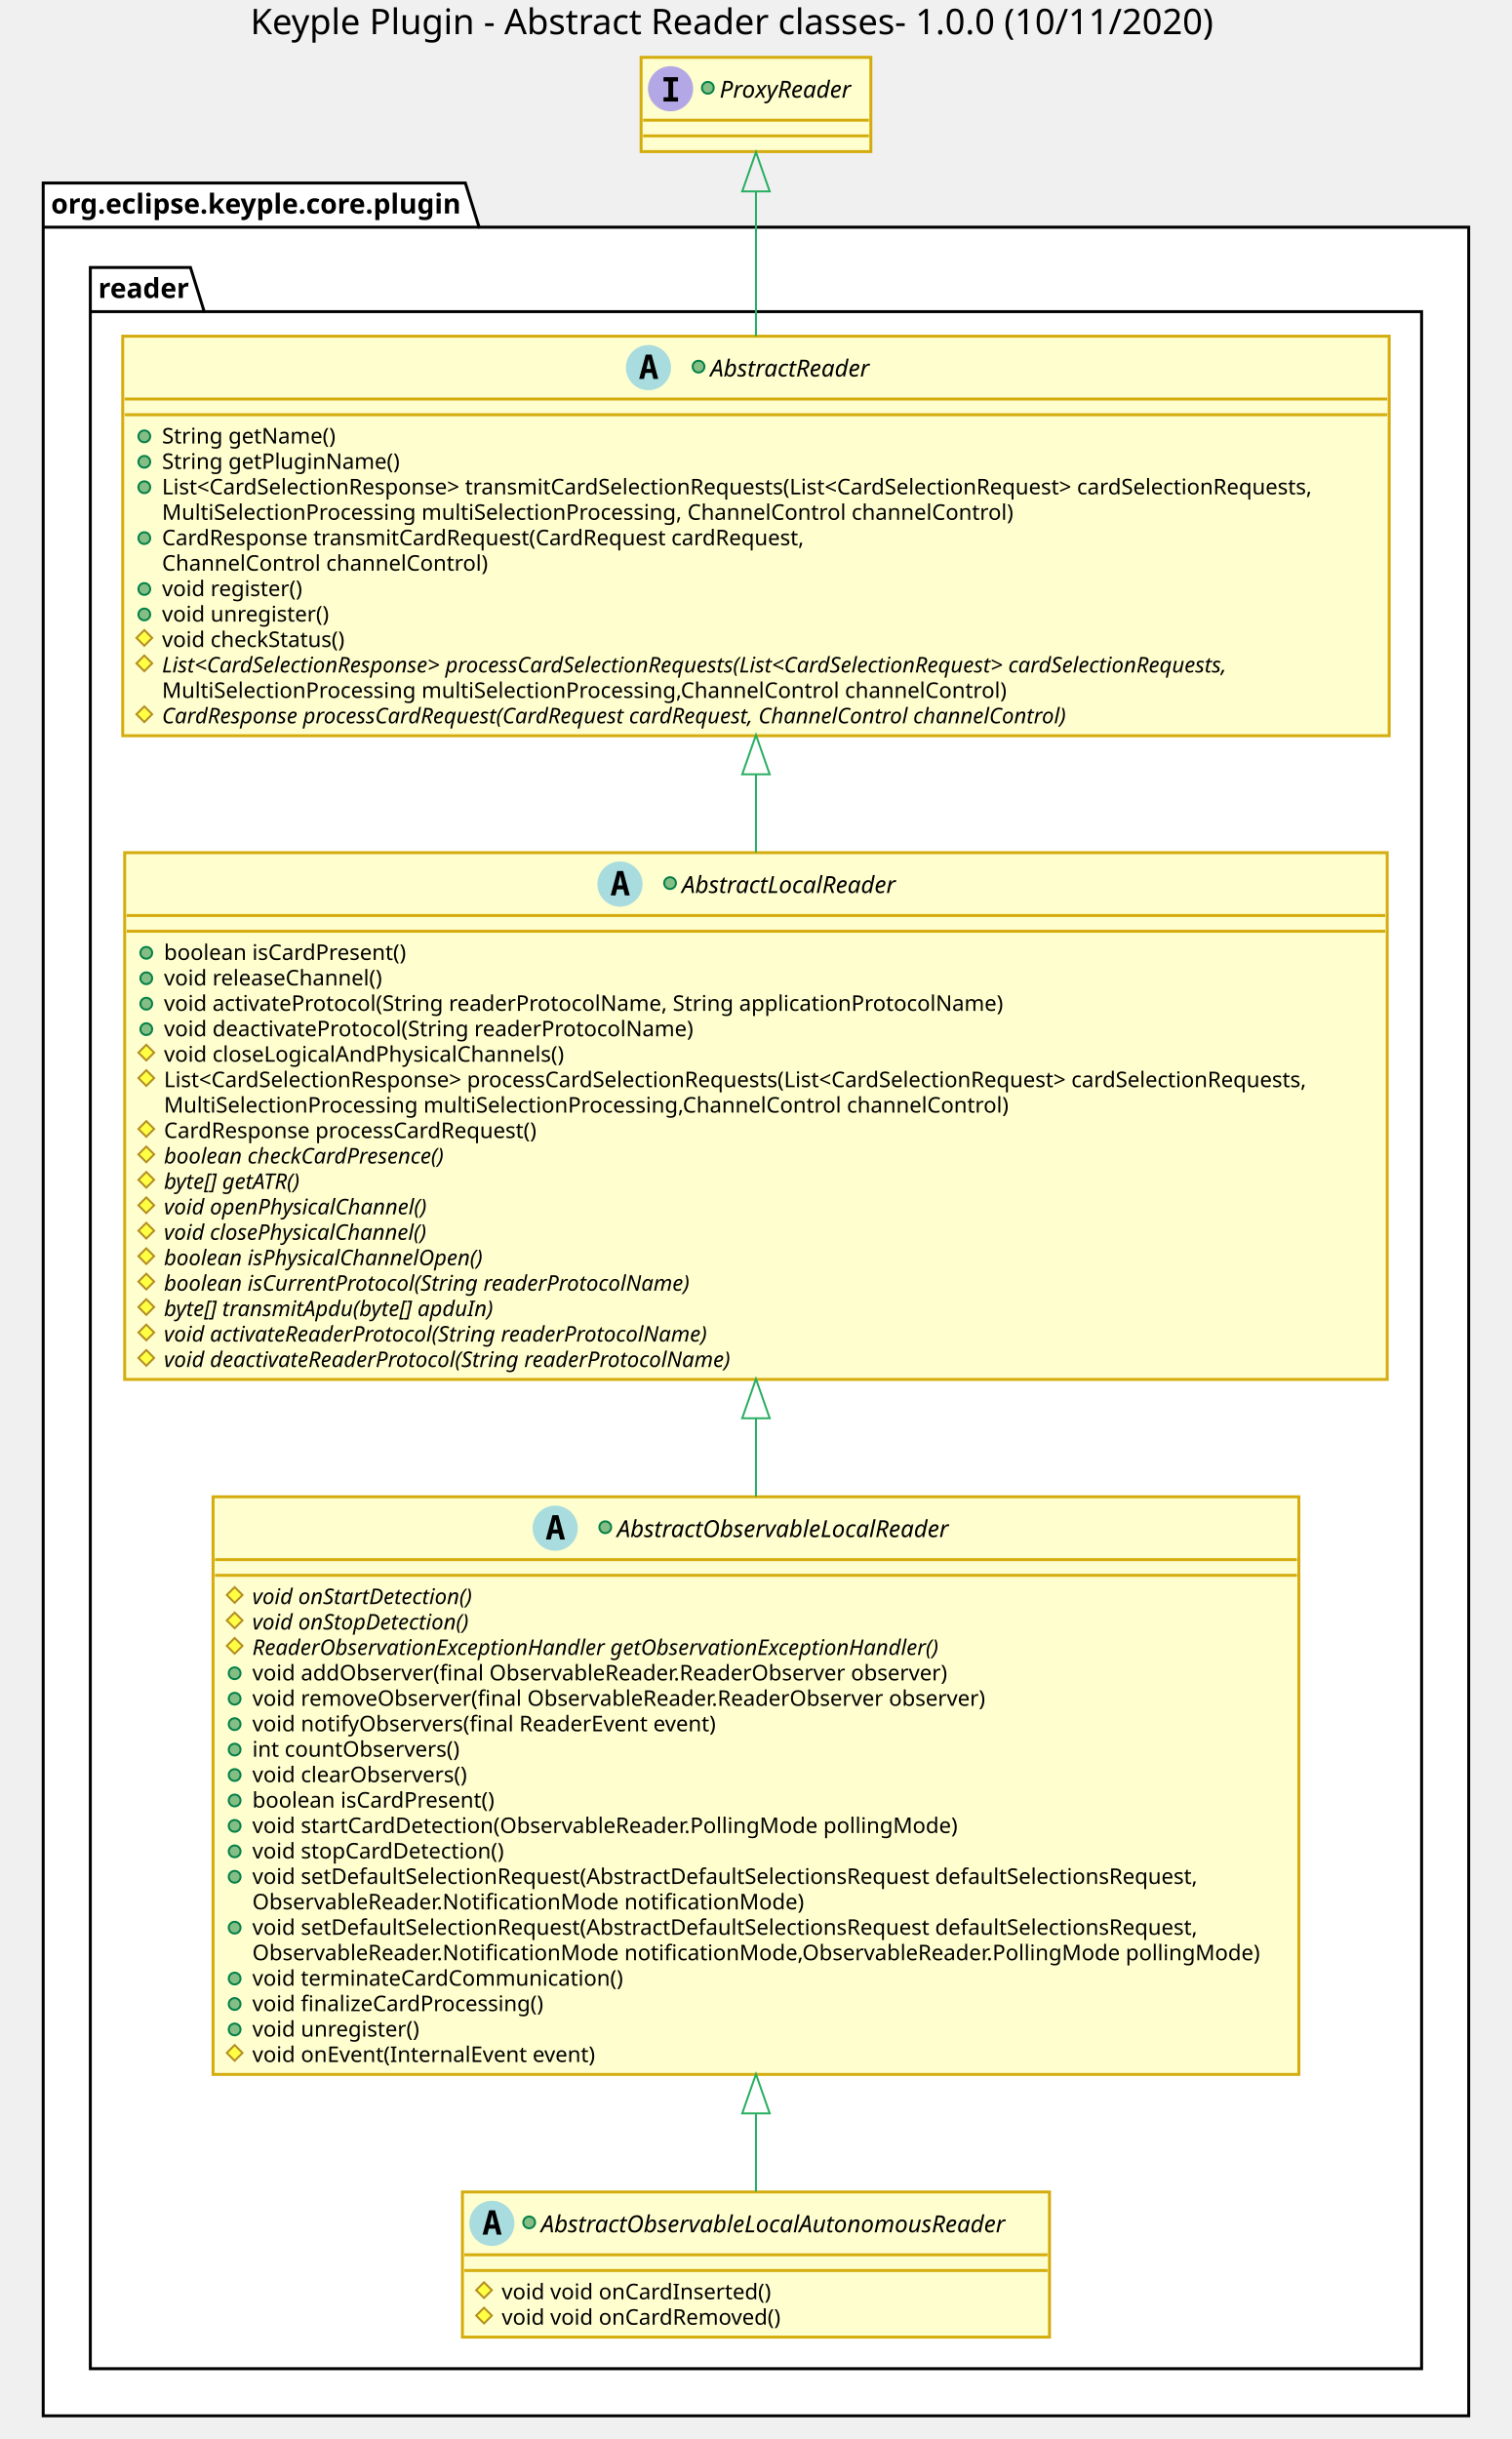
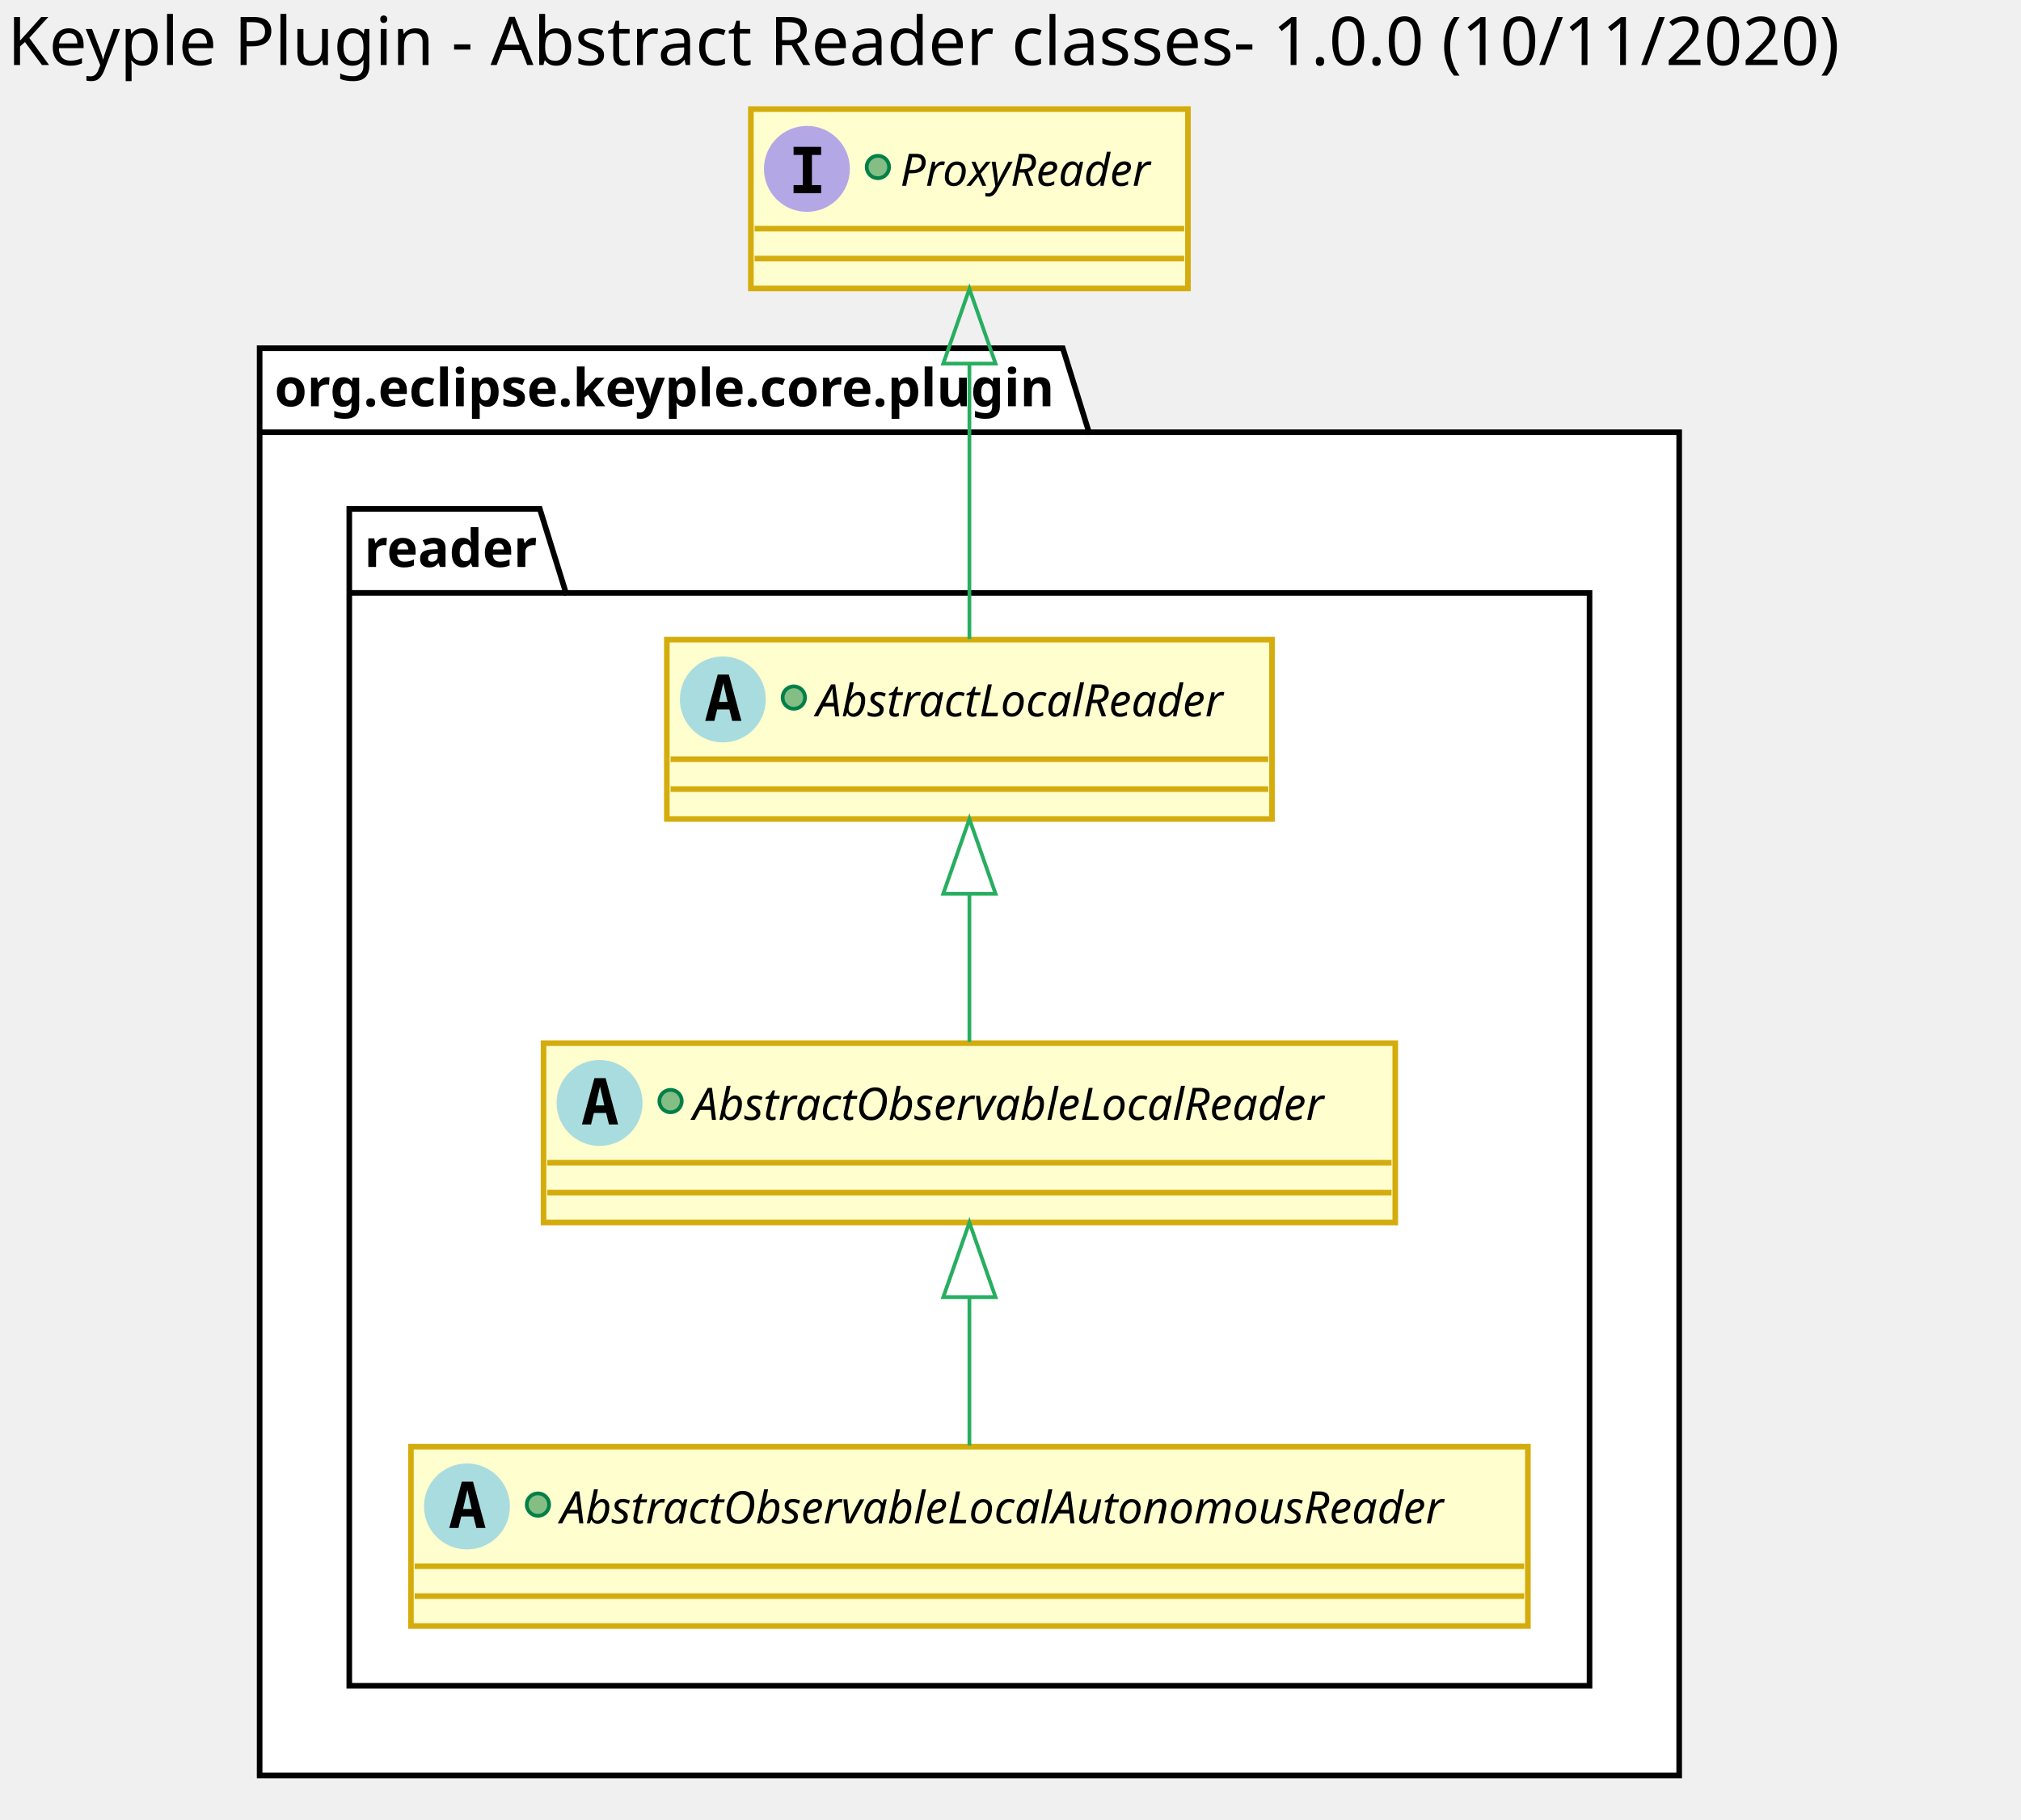
- <svg xmlns="http://www.w3.org/2000/svg" contentScriptType="application/ecmascript" contentStyleType="text/css" height="1242px" preserveAspectRatio="none" style="width:770px;height:1242px;" version="1.1" viewBox="0 0 770 1242" width="770px" zoomAndPan="magnify">
+ <svg xmlns="http://www.w3.org/2000/svg" contentScriptType="application/ecmascript" contentStyleType="text/css" height="487px" preserveAspectRatio="none" style="width:541px;height:487px;" version="1.1" viewBox="0 0 541 487" width="541px" zoomAndPan="magnify">
  <defs />
  <g>
-     <text fill="#000000" font-family="sans-serif" font-size="18" lengthAdjust="spacingAndGlyphs" textLength="527" x="127.5" y="17.402">Keyple Plugin - Abstract Reader classes- 1.0.0 (10/11/2020)</text>
-     <polygon fill="#FFFFFF" points="22,93.199,237,93.199,244,115.688,748,115.688,748,1230.199,22,1230.199,22,93.199" style="stroke: #000000; stroke-width: 1.5;" />
-     <line style="stroke: #000000; stroke-width: 1.5;" x1="22" x2="244" y1="115.688" y2="115.688" />
-     <text fill="#000000" font-family="sans-serif" font-size="14" font-weight="bold" lengthAdjust="spacingAndGlyphs" textLength="209" x="26" y="108.734">org.eclipse.keyple.core.plugin</text>
-     <polygon fill="#FFFFFF" points="46,136.199,97,136.199,104,158.688,724,158.688,724,1206.199,46,1206.199,46,136.199" style="stroke: #000000; stroke-width: 1.5;" />
-     <line style="stroke: #000000; stroke-width: 1.5;" x1="46" x2="104" y1="158.688" y2="158.688" />
-     <text fill="#000000" font-family="sans-serif" font-size="14" font-weight="bold" lengthAdjust="spacingAndGlyphs" textLength="45" x="50" y="151.734">reader</text>
-     <rect fill="#FEFECE" height="203.461" id="AbstractReader" style="stroke: #D4AC0D; stroke-width: 1.5;" width="645" x="62.5" y="171.199" />
-     <ellipse cx="330.25" cy="187.199" fill="#A9DCDF" rx="11" ry="11" style="stroke: #A9DCDF; stroke-width: 1.0;" />
-     <path d="M330.363,182.797 L329.209,187.869 L331.525,187.869 Z M328.869,180.556 L331.866,180.556 L335.211,192.949 L332.762,192.949 L331.998,189.886 L328.72,189.886 L327.973,192.949 L325.524,192.949 Z " />
-     <ellipse cx="355.75" cy="186.699" fill="#84BE84" rx="3" ry="3" style="stroke: #038048; stroke-width: 1.0;" />
-     <text fill="#000000" font-family="sans-serif" font-size="12" font-style="italic" lengthAdjust="spacingAndGlyphs" textLength="90" x="361.75" y="191.734">AbstractReader</text>
-     <line style="stroke: #D4AC0D; stroke-width: 1.5;" x1="63.5" x2="706.5" y1="203.199" y2="203.199" />
-     <line style="stroke: #D4AC0D; stroke-width: 1.5;" x1="63.5" x2="706.5" y1="211.199" y2="211.199" />
-     <ellipse cx="73.5" cy="222.199" fill="#84BE84" rx="3" ry="3" style="stroke: #038048; stroke-width: 1.0;" />
-     <text fill="#000000" font-family="sans-serif" font-size="11" lengthAdjust="spacingAndGlyphs" textLength="90" x="82.5" y="225.834">String getName()</text>
-     <ellipse cx="73.5" cy="235.154" fill="#84BE84" rx="3" ry="3" style="stroke: #038048; stroke-width: 1.0;" />
-     <text fill="#000000" font-family="sans-serif" font-size="11" lengthAdjust="spacingAndGlyphs" textLength="123" x="82.5" y="238.789">String getPluginName()</text>
-     <ellipse cx="73.5" cy="248.109" fill="#84BE84" rx="3" ry="3" style="stroke: #038048; stroke-width: 1.0;" />
-     <text fill="#000000" font-family="sans-serif" font-size="11" lengthAdjust="spacingAndGlyphs" textLength="619" x="82.5" y="251.744">List&lt;CardSelectionResponse&gt; transmitCardSelectionRequests(List&lt;CardSelectionRequest&gt; cardSelectionRequests,</text>
-     <text fill="#000000" font-family="sans-serif" font-size="11" lengthAdjust="spacingAndGlyphs" textLength="451" x="82.5" y="264.699">MultiSelectionProcessing multiSelectionProcessing, ChannelControl channelControl)</text>
-     <ellipse cx="73.5" cy="274.019" fill="#84BE84" rx="3" ry="3" style="stroke: #038048; stroke-width: 1.0;" />
-     <text fill="#000000" font-family="sans-serif" font-size="11" lengthAdjust="spacingAndGlyphs" textLength="341" x="82.5" y="277.654">CardResponse transmitCardRequest(CardRequest cardRequest,</text>
-     <text fill="#000000" font-family="sans-serif" font-size="11" lengthAdjust="spacingAndGlyphs" textLength="175" x="82.5" y="290.609">ChannelControl channelControl)</text>
-     <ellipse cx="73.5" cy="299.93" fill="#84BE84" rx="3" ry="3" style="stroke: #038048; stroke-width: 1.0;" />
-     <text fill="#000000" font-family="sans-serif" font-size="11" lengthAdjust="spacingAndGlyphs" textLength="76" x="82.5" y="303.565">void register()</text>
-     <ellipse cx="73.5" cy="312.885" fill="#84BE84" rx="3" ry="3" style="stroke: #038048; stroke-width: 1.0;" />
-     <text fill="#000000" font-family="sans-serif" font-size="11" lengthAdjust="spacingAndGlyphs" textLength="90" x="82.5" y="316.519">void unregister()</text>
-     <polygon fill="#FFFF44" points="73.5,320.84,77.5,324.84,73.5,328.84,69.5,324.84" style="stroke: #B38D22; stroke-width: 1.0;" />
-     <text fill="#000000" font-family="sans-serif" font-size="11" lengthAdjust="spacingAndGlyphs" textLength="98" x="82.5" y="329.475">void checkStatus()</text>
-     <polygon fill="#FFFF44" points="73.5,333.795,77.5,337.795,73.5,341.795,69.5,337.795" style="stroke: #B38D22; stroke-width: 1.0;" />
-     <text fill="#000000" font-family="sans-serif" font-size="11" font-style="italic" lengthAdjust="spacingAndGlyphs" textLength="617" x="82.5" y="342.43">List&lt;CardSelectionResponse&gt; processCardSelectionRequests(List&lt;CardSelectionRequest&gt; cardSelectionRequests,</text>
-     <text fill="#000000" font-family="sans-serif" font-size="11" lengthAdjust="spacingAndGlyphs" textLength="448" x="82.5" y="355.385">MultiSelectionProcessing multiSelectionProcessing,ChannelControl channelControl)</text>
-     <polygon fill="#FFFF44" points="73.5,359.705,77.5,363.705,73.5,367.705,69.5,363.705" style="stroke: #B38D22; stroke-width: 1.0;" />
-     <text fill="#000000" font-family="sans-serif" font-size="11" font-style="italic" lengthAdjust="spacingAndGlyphs" textLength="517" x="82.5" y="368.34">CardResponse processCardRequest(CardRequest cardRequest, ChannelControl channelControl)</text>
-     <rect fill="#FEFECE" height="268.236" id="AbstractLocalReader" style="stroke: #D4AC0D; stroke-width: 1.5;" width="643" x="63.5" y="434.199" />
-     <ellipse cx="315.75" cy="450.199" fill="#A9DCDF" rx="11" ry="11" style="stroke: #A9DCDF; stroke-width: 1.0;" />
-     <path d="M315.863,445.797 L314.709,450.869 L317.025,450.869 Z M314.369,443.556 L317.366,443.556 L320.711,455.949 L318.262,455.949 L317.498,452.886 L314.22,452.886 L313.473,455.949 L311.024,455.949 Z " />
-     <ellipse cx="341.25" cy="449.699" fill="#84BE84" rx="3" ry="3" style="stroke: #038048; stroke-width: 1.0;" />
-     <text fill="#000000" font-family="sans-serif" font-size="12" font-style="italic" lengthAdjust="spacingAndGlyphs" textLength="119" x="347.25" y="454.734">AbstractLocalReader</text>
-     <line style="stroke: #D4AC0D; stroke-width: 1.5;" x1="64.5" x2="705.5" y1="466.199" y2="466.199" />
-     <line style="stroke: #D4AC0D; stroke-width: 1.5;" x1="64.5" x2="705.5" y1="474.199" y2="474.199" />
-     <ellipse cx="74.5" cy="485.199" fill="#84BE84" rx="3" ry="3" style="stroke: #038048; stroke-width: 1.0;" />
-     <text fill="#000000" font-family="sans-serif" font-size="11" lengthAdjust="spacingAndGlyphs" textLength="129" x="83.5" y="488.834">boolean isCardPresent()</text>
-     <ellipse cx="74.5" cy="498.154" fill="#84BE84" rx="3" ry="3" style="stroke: #038048; stroke-width: 1.0;" />
-     <text fill="#000000" font-family="sans-serif" font-size="11" lengthAdjust="spacingAndGlyphs" textLength="116" x="83.5" y="501.789">void releaseChannel()</text>
-     <ellipse cx="74.5" cy="511.109" fill="#84BE84" rx="3" ry="3" style="stroke: #038048; stroke-width: 1.0;" />
-     <text fill="#000000" font-family="sans-serif" font-size="11" lengthAdjust="spacingAndGlyphs" textLength="440" x="83.5" y="514.744">void activateProtocol(String readerProtocolName, String applicationProtocolName)</text>
-     <ellipse cx="74.5" cy="524.064" fill="#84BE84" rx="3" ry="3" style="stroke: #038048; stroke-width: 1.0;" />
-     <text fill="#000000" font-family="sans-serif" font-size="11" lengthAdjust="spacingAndGlyphs" textLength="278" x="83.5" y="527.699">void deactivateProtocol(String readerProtocolName)</text>
-     <polygon fill="#FFFF44" points="74.5,532.019,78.5,536.019,74.5,540.019,70.5,536.019" style="stroke: #B38D22; stroke-width: 1.0;" />
-     <text fill="#000000" font-family="sans-serif" font-size="11" lengthAdjust="spacingAndGlyphs" textLength="215" x="83.5" y="540.654">void closeLogicalAndPhysicalChannels()</text>
-     <polygon fill="#FFFF44" points="74.5,544.975,78.5,548.975,74.5,552.975,70.5,548.975" style="stroke: #B38D22; stroke-width: 1.0;" />
-     <text fill="#000000" font-family="sans-serif" font-size="11" lengthAdjust="spacingAndGlyphs" textLength="617" x="83.5" y="553.609">List&lt;CardSelectionResponse&gt; processCardSelectionRequests(List&lt;CardSelectionRequest&gt; cardSelectionRequests,</text>
-     <text fill="#000000" font-family="sans-serif" font-size="11" lengthAdjust="spacingAndGlyphs" textLength="448" x="83.5" y="566.564">MultiSelectionProcessing multiSelectionProcessing,ChannelControl channelControl)</text>
-     <polygon fill="#FFFF44" points="74.5,570.885,78.5,574.885,74.5,578.885,70.5,574.885" style="stroke: #B38D22; stroke-width: 1.0;" />
-     <text fill="#000000" font-family="sans-serif" font-size="11" lengthAdjust="spacingAndGlyphs" textLength="201" x="83.5" y="579.519">CardResponse processCardRequest()</text>
-     <polygon fill="#FFFF44" points="74.5,583.84,78.5,587.84,74.5,591.84,70.5,587.84" style="stroke: #B38D22; stroke-width: 1.0;" />
-     <text fill="#000000" font-family="sans-serif" font-size="11" font-style="italic" lengthAdjust="spacingAndGlyphs" textLength="159" x="83.5" y="592.475">boolean checkCardPresence()</text>
-     <polygon fill="#FFFF44" points="74.5,596.795,78.5,600.795,74.5,604.795,70.5,600.795" style="stroke: #B38D22; stroke-width: 1.0;" />
-     <text fill="#000000" font-family="sans-serif" font-size="11" font-style="italic" lengthAdjust="spacingAndGlyphs" textLength="81" x="83.5" y="605.43">byte[] getATR()</text>
-     <polygon fill="#FFFF44" points="74.5,609.75,78.5,613.75,74.5,617.75,70.5,613.75" style="stroke: #B38D22; stroke-width: 1.0;" />
-     <text fill="#000000" font-family="sans-serif" font-size="11" font-style="italic" lengthAdjust="spacingAndGlyphs" textLength="148" x="83.5" y="618.385">void openPhysicalChannel()</text>
-     <polygon fill="#FFFF44" points="74.5,622.705,78.5,626.705,74.5,630.705,70.5,626.705" style="stroke: #B38D22; stroke-width: 1.0;" />
-     <text fill="#000000" font-family="sans-serif" font-size="11" font-style="italic" lengthAdjust="spacingAndGlyphs" textLength="149" x="83.5" y="631.34">void closePhysicalChannel()</text>
-     <polygon fill="#FFFF44" points="74.5,635.66,78.5,639.66,74.5,643.66,70.5,639.66" style="stroke: #B38D22; stroke-width: 1.0;" />
-     <text fill="#000000" font-family="sans-serif" font-size="11" font-style="italic" lengthAdjust="spacingAndGlyphs" textLength="179" x="83.5" y="644.295">boolean isPhysicalChannelOpen()</text>
-     <polygon fill="#FFFF44" points="74.5,648.615,78.5,652.615,74.5,656.615,70.5,652.615" style="stroke: #B38D22; stroke-width: 1.0;" />
-     <text fill="#000000" font-family="sans-serif" font-size="11" font-style="italic" lengthAdjust="spacingAndGlyphs" textLength="295" x="83.5" y="657.25">boolean isCurrentProtocol(String readerProtocolName)</text>
-     <polygon fill="#FFFF44" points="74.5,661.57,78.5,665.57,74.5,669.57,70.5,665.57" style="stroke: #B38D22; stroke-width: 1.0;" />
-     <text fill="#000000" font-family="sans-serif" font-size="11" font-style="italic" lengthAdjust="spacingAndGlyphs" textLength="187" x="83.5" y="670.205">byte[] transmitApdu(byte[] apduIn)</text>
-     <polygon fill="#FFFF44" points="74.5,674.525,78.5,678.525,74.5,682.525,70.5,678.525" style="stroke: #B38D22; stroke-width: 1.0;" />
-     <text fill="#000000" font-family="sans-serif" font-size="11" font-style="italic" lengthAdjust="spacingAndGlyphs" textLength="302" x="83.5" y="683.16">void activateReaderProtocol(String readerProtocolName)</text>
-     <polygon fill="#FFFF44" points="74.5,687.481,78.5,691.481,74.5,695.481,70.5,691.481" style="stroke: #B38D22; stroke-width: 1.0;" />
-     <text fill="#000000" font-family="sans-serif" font-size="11" font-style="italic" lengthAdjust="spacingAndGlyphs" textLength="315" x="83.5" y="696.115">void deactivateReaderProtocol(String readerProtocolName)</text>
-     <rect fill="#FEFECE" height="294.147" id="AbstractObservableLocalReader" style="stroke: #D4AC0D; stroke-width: 1.5;" width="553" x="108.5" y="762.199" />
-     <ellipse cx="282.75" cy="778.199" fill="#A9DCDF" rx="11" ry="11" style="stroke: #A9DCDF; stroke-width: 1.0;" />
-     <path d="M282.863,773.797 L281.709,778.869 L284.025,778.869 Z M281.369,771.556 L284.366,771.556 L287.711,783.949 L285.262,783.949 L284.498,780.886 L281.22,780.886 L280.473,783.949 L278.024,783.949 Z " />
-     <ellipse cx="308.25" cy="777.699" fill="#84BE84" rx="3" ry="3" style="stroke: #038048; stroke-width: 1.0;" />
-     <text fill="#000000" font-family="sans-serif" font-size="12" font-style="italic" lengthAdjust="spacingAndGlyphs" textLength="185" x="314.25" y="782.734">AbstractObservableLocalReader</text>
-     <line style="stroke: #D4AC0D; stroke-width: 1.5;" x1="109.5" x2="660.5" y1="794.199" y2="794.199" />
-     <line style="stroke: #D4AC0D; stroke-width: 1.5;" x1="109.5" x2="660.5" y1="802.199" y2="802.199" />
-     <polygon fill="#FFFF44" points="119.5,808.199,123.5,812.199,119.5,816.199,115.5,812.199" style="stroke: #B38D22; stroke-width: 1.0;" />
-     <text fill="#000000" font-family="sans-serif" font-size="11" font-style="italic" lengthAdjust="spacingAndGlyphs" textLength="124" x="128.5" y="816.834">void onStartDetection()</text>
-     <polygon fill="#FFFF44" points="119.5,821.154,123.5,825.154,119.5,829.154,115.5,825.154" style="stroke: #B38D22; stroke-width: 1.0;" />
-     <text fill="#000000" font-family="sans-serif" font-size="11" font-style="italic" lengthAdjust="spacingAndGlyphs" textLength="123" x="128.5" y="829.789">void onStopDetection()</text>
-     <polygon fill="#FFFF44" points="119.5,834.109,123.5,838.109,119.5,842.109,115.5,838.109" style="stroke: #B38D22; stroke-width: 1.0;" />
-     <text fill="#000000" font-family="sans-serif" font-size="11" font-style="italic" lengthAdjust="spacingAndGlyphs" textLength="387" x="128.5" y="842.744">ReaderObservationExceptionHandler getObservationExceptionHandler()</text>
-     <ellipse cx="119.5" cy="852.064" fill="#84BE84" rx="3" ry="3" style="stroke: #038048; stroke-width: 1.0;" />
-     <text fill="#000000" font-family="sans-serif" font-size="11" lengthAdjust="spacingAndGlyphs" textLength="369" x="128.5" y="855.699">void addObserver(final ObservableReader.ReaderObserver observer)</text>
-     <ellipse cx="119.5" cy="865.019" fill="#84BE84" rx="3" ry="3" style="stroke: #038048; stroke-width: 1.0;" />
-     <text fill="#000000" font-family="sans-serif" font-size="11" lengthAdjust="spacingAndGlyphs" textLength="389" x="128.5" y="868.654">void removeObserver(final ObservableReader.ReaderObserver observer)</text>
-     <ellipse cx="119.5" cy="877.975" fill="#84BE84" rx="3" ry="3" style="stroke: #038048; stroke-width: 1.0;" />
-     <text fill="#000000" font-family="sans-serif" font-size="11" lengthAdjust="spacingAndGlyphs" textLength="245" x="128.5" y="881.609">void notifyObservers(final ReaderEvent event)</text>
-     <ellipse cx="119.5" cy="890.93" fill="#84BE84" rx="3" ry="3" style="stroke: #038048; stroke-width: 1.0;" />
-     <text fill="#000000" font-family="sans-serif" font-size="11" lengthAdjust="spacingAndGlyphs" textLength="112" x="128.5" y="894.564">int countObservers()</text>
-     <ellipse cx="119.5" cy="903.885" fill="#84BE84" rx="3" ry="3" style="stroke: #038048; stroke-width: 1.0;" />
-     <text fill="#000000" font-family="sans-serif" font-size="11" lengthAdjust="spacingAndGlyphs" textLength="116" x="128.5" y="907.519">void clearObservers()</text>
-     <ellipse cx="119.5" cy="916.84" fill="#84BE84" rx="3" ry="3" style="stroke: #038048; stroke-width: 1.0;" />
-     <text fill="#000000" font-family="sans-serif" font-size="11" lengthAdjust="spacingAndGlyphs" textLength="129" x="128.5" y="920.475">boolean isCardPresent()</text>
-     <ellipse cx="119.5" cy="929.795" fill="#84BE84" rx="3" ry="3" style="stroke: #038048; stroke-width: 1.0;" />
-     <text fill="#000000" font-family="sans-serif" font-size="11" lengthAdjust="spacingAndGlyphs" textLength="371" x="128.5" y="933.43">void startCardDetection(ObservableReader.PollingMode pollingMode)</text>
-     <ellipse cx="119.5" cy="942.75" fill="#84BE84" rx="3" ry="3" style="stroke: #038048; stroke-width: 1.0;" />
-     <text fill="#000000" font-family="sans-serif" font-size="11" lengthAdjust="spacingAndGlyphs" textLength="135" x="128.5" y="946.385">void stopCardDetection()</text>
-     <ellipse cx="119.5" cy="955.705" fill="#84BE84" rx="3" ry="3" style="stroke: #038048; stroke-width: 1.0;" />
-     <text fill="#000000" font-family="sans-serif" font-size="11" lengthAdjust="spacingAndGlyphs" textLength="496" x="128.5" y="959.34">void setDefaultSelectionRequest(AbstractDefaultSelectionsRequest defaultSelectionsRequest,</text>
-     <text fill="#000000" font-family="sans-serif" font-size="11" lengthAdjust="spacingAndGlyphs" textLength="289" x="128.5" y="972.295">ObservableReader.NotificationMode notificationMode)</text>
-     <ellipse cx="119.5" cy="981.615" fill="#84BE84" rx="3" ry="3" style="stroke: #038048; stroke-width: 1.0;" />
-     <text fill="#000000" font-family="sans-serif" font-size="11" lengthAdjust="spacingAndGlyphs" textLength="496" x="128.5" y="985.25">void setDefaultSelectionRequest(AbstractDefaultSelectionsRequest defaultSelectionsRequest,</text>
-     <text fill="#000000" font-family="sans-serif" font-size="11" lengthAdjust="spacingAndGlyphs" textLength="527" x="128.5" y="998.205">ObservableReader.NotificationMode notificationMode,ObservableReader.PollingMode pollingMode)</text>
-     <ellipse cx="119.5" cy="1007.525" fill="#84BE84" rx="3" ry="3" style="stroke: #038048; stroke-width: 1.0;" />
-     <text fill="#000000" font-family="sans-serif" font-size="11" lengthAdjust="spacingAndGlyphs" textLength="196" x="128.5" y="1011.16">void terminateCardCommunication()</text>
-     <ellipse cx="119.5" cy="1020.481" fill="#84BE84" rx="3" ry="3" style="stroke: #038048; stroke-width: 1.0;" />
-     <text fill="#000000" font-family="sans-serif" font-size="11" lengthAdjust="spacingAndGlyphs" textLength="157" x="128.5" y="1024.115">void finalizeCardProcessing()</text>
-     <ellipse cx="119.5" cy="1033.436" fill="#84BE84" rx="3" ry="3" style="stroke: #038048; stroke-width: 1.0;" />
-     <text fill="#000000" font-family="sans-serif" font-size="11" lengthAdjust="spacingAndGlyphs" textLength="90" x="128.5" y="1037.07">void unregister()</text>
-     <polygon fill="#FFFF44" points="119.5,1041.391,123.5,1045.391,119.5,1049.391,115.5,1045.391" style="stroke: #B38D22; stroke-width: 1.0;" />
-     <text fill="#000000" font-family="sans-serif" font-size="11" lengthAdjust="spacingAndGlyphs" textLength="179" x="128.5" y="1050.025">void onEvent(InternalEvent event)</text>
-     <rect fill="#FEFECE" height="73.91" id="AbstractObservableLocalAutonomousReader" style="stroke: #D4AC0D; stroke-width: 1.5;" width="299" x="235.5" y="1116.199" />
-     <ellipse cx="250.5" cy="1132.199" fill="#A9DCDF" rx="11" ry="11" style="stroke: #A9DCDF; stroke-width: 1.0;" />
-     <path d="M250.613,1127.797 L249.459,1132.869 L251.775,1132.869 Z M249.119,1125.556 L252.116,1125.556 L255.461,1137.949 L253.012,1137.949 L252.249,1134.886 L248.97,1134.886 L248.223,1137.949 L245.774,1137.949 Z " />
-     <ellipse cx="269.5" cy="1131.699" fill="#84BE84" rx="3" ry="3" style="stroke: #038048; stroke-width: 1.0;" />
-     <text fill="#000000" font-family="sans-serif" font-size="12" font-style="italic" lengthAdjust="spacingAndGlyphs" textLength="256" x="275.5" y="1136.734">AbstractObservableLocalAutonomousReader</text>
-     <line style="stroke: #D4AC0D; stroke-width: 1.5;" x1="236.5" x2="533.5" y1="1148.199" y2="1148.199" />
-     <line style="stroke: #D4AC0D; stroke-width: 1.5;" x1="236.5" x2="533.5" y1="1156.199" y2="1156.199" />
-     <polygon fill="#FFFF44" points="246.5,1162.199,250.5,1166.199,246.5,1170.199,242.5,1166.199" style="stroke: #B38D22; stroke-width: 1.0;" />
-     <text fill="#000000" font-family="sans-serif" font-size="11" lengthAdjust="spacingAndGlyphs" textLength="144" x="255.5" y="1170.834">void void onCardInserted()</text>
-     <polygon fill="#FFFF44" points="246.5,1175.154,250.5,1179.154,246.5,1183.154,242.5,1179.154" style="stroke: #B38D22; stroke-width: 1.0;" />
-     <text fill="#000000" font-family="sans-serif" font-size="11" lengthAdjust="spacingAndGlyphs" textLength="149" x="255.5" y="1183.789">void void onCardRemoved()</text>
-     <rect fill="#FEFECE" height="48" id="ProxyReader" style="stroke: #D4AC0D; stroke-width: 1.5;" width="117" x="326.5" y="29.199" />
-     <ellipse cx="341.5" cy="45.199" fill="#B4A7E5" rx="11" ry="11" style="stroke: #B4A7E5; stroke-width: 1.0;" />
-     <path d="M337.928,41.464 L337.928,39.306 L345.307,39.306 L345.307,41.464 L342.842,41.464 L342.842,49.541 L345.307,49.541 L345.307,51.699 L337.928,51.699 L337.928,49.541 L340.393,49.541 L340.393,41.464 Z " />
-     <ellipse cx="360.5" cy="44.699" fill="#84BE84" rx="3" ry="3" style="stroke: #038048; stroke-width: 1.0;" />
-     <text fill="#000000" font-family="sans-serif" font-size="12" font-style="italic" lengthAdjust="spacingAndGlyphs" textLength="74" x="366.5" y="49.734">ProxyReader</text>
-     <line style="stroke: #D4AC0D; stroke-width: 1.5;" x1="327.5" x2="442.5" y1="61.199" y2="61.199" />
-     <line style="stroke: #D4AC0D; stroke-width: 1.5;" x1="327.5" x2="442.5" y1="69.199" y2="69.199" />
-     <path d="M385,97.779 C385,118.969 385,145.399 385,171.199 " fill="none" id="ProxyReader&lt;-AbstractReader" style="stroke: #27AE60; stroke-width: 1.0;" />
-     <polygon fill="none" points="378,97.479,385,77.479,392,97.479,378,97.479" style="stroke: #27AE60; stroke-width: 1.0;" />
-     <path d="M385,394.499 C385,407.549 385,420.879 385,434.059 " fill="none" id="AbstractReader&lt;-AbstractLocalReader" style="stroke: #27AE60; stroke-width: 1.0;" />
-     <polygon fill="none" points="378,394.299,385,374.299,392,394.299,378,394.299" style="stroke: #27AE60; stroke-width: 1.0;" />
-     <path d="M385,722.209 C385,735.489 385,748.909 385,762.129 " fill="none" id="AbstractLocalReader&lt;-AbstractObservableLocalReader" style="stroke: #27AE60; stroke-width: 1.0;" />
-     <polygon fill="none" points="378,722.209,385,702.209,392,722.209,378,722.209" style="stroke: #27AE60; stroke-width: 1.0;" />
-     <path d="M385,1076.539 C385,1091.059 385,1104.569 385,1116.029 " fill="none" id="AbstractObservableLocalReader&lt;-AbstractObservableLocalAutonomousReader" style="stroke: #27AE60; stroke-width: 1.0;" />
-     <polygon fill="none" points="378,1076.209,385,1056.209,392,1076.209,378,1076.209" style="stroke: #27AE60; stroke-width: 1.0;" />
+     <text fill="#000000" font-family="sans-serif" font-size="18" lengthAdjust="spacingAndGlyphs" textLength="527" x="2" y="17.402">Keyple Plugin - Abstract Reader classes- 1.0.0 (10/11/2020)</text>
+     <polygon fill="#FFFFFF" points="69.5,93.199,284.5,93.199,291.5,115.688,449.5,115.688,449.5,475.199,69.5,475.199,69.5,93.199" style="stroke: #000000; stroke-width: 1.5;" />
+     <line style="stroke: #000000; stroke-width: 1.5;" x1="69.5" x2="291.5" y1="115.688" y2="115.688" />
+     <text fill="#000000" font-family="sans-serif" font-size="14" font-weight="bold" lengthAdjust="spacingAndGlyphs" textLength="209" x="73.5" y="108.734">org.eclipse.keyple.core.plugin</text>
+     <polygon fill="#FFFFFF" points="93.5,136.199,144.5,136.199,151.5,158.688,425.5,158.688,425.5,451.199,93.5,451.199,93.5,136.199" style="stroke: #000000; stroke-width: 1.5;" />
+     <line style="stroke: #000000; stroke-width: 1.5;" x1="93.5" x2="151.5" y1="158.688" y2="158.688" />
+     <text fill="#000000" font-family="sans-serif" font-size="14" font-weight="bold" lengthAdjust="spacingAndGlyphs" textLength="45" x="97.5" y="151.734">reader</text>
+     <rect fill="#FEFECE" height="48" id="AbstractLocalReader" style="stroke: #D4AC0D; stroke-width: 1.5;" width="162" x="178.5" y="171.199" />
+     <ellipse cx="193.5" cy="187.199" fill="#A9DCDF" rx="11" ry="11" style="stroke: #A9DCDF; stroke-width: 1.0;" />
+     <path d="M193.613,182.797 L192.459,187.869 L194.775,187.869 Z M192.119,180.556 L195.116,180.556 L198.461,192.949 L196.012,192.949 L195.249,189.886 L191.97,189.886 L191.223,192.949 L188.774,192.949 Z " />
+     <ellipse cx="212.5" cy="186.699" fill="#84BE84" rx="3" ry="3" style="stroke: #038048; stroke-width: 1.0;" />
+     <text fill="#000000" font-family="sans-serif" font-size="12" font-style="italic" lengthAdjust="spacingAndGlyphs" textLength="119" x="218.5" y="191.734">AbstractLocalReader</text>
+     <line style="stroke: #D4AC0D; stroke-width: 1.5;" x1="179.5" x2="339.5" y1="203.199" y2="203.199" />
+     <line style="stroke: #D4AC0D; stroke-width: 1.5;" x1="179.5" x2="339.5" y1="211.199" y2="211.199" />
+     <rect fill="#FEFECE" height="48" id="AbstractObservableLocalReader" style="stroke: #D4AC0D; stroke-width: 1.5;" width="228" x="145.5" y="279.199" />
+     <ellipse cx="160.5" cy="295.199" fill="#A9DCDF" rx="11" ry="11" style="stroke: #A9DCDF; stroke-width: 1.0;" />
+     <path d="M160.613,290.797 L159.459,295.869 L161.775,295.869 Z M159.119,288.556 L162.116,288.556 L165.461,300.949 L163.012,300.949 L162.249,297.886 L158.97,297.886 L158.223,300.949 L155.774,300.949 Z " />
+     <ellipse cx="179.5" cy="294.699" fill="#84BE84" rx="3" ry="3" style="stroke: #038048; stroke-width: 1.0;" />
+     <text fill="#000000" font-family="sans-serif" font-size="12" font-style="italic" lengthAdjust="spacingAndGlyphs" textLength="185" x="185.5" y="299.734">AbstractObservableLocalReader</text>
+     <line style="stroke: #D4AC0D; stroke-width: 1.5;" x1="146.5" x2="372.5" y1="311.199" y2="311.199" />
+     <line style="stroke: #D4AC0D; stroke-width: 1.5;" x1="146.5" x2="372.5" y1="319.199" y2="319.199" />
+     <rect fill="#FEFECE" height="48" id="AbstractObservableLocalAutonomousReader" style="stroke: #D4AC0D; stroke-width: 1.5;" width="299" x="110" y="387.199" />
+     <ellipse cx="125" cy="403.199" fill="#A9DCDF" rx="11" ry="11" style="stroke: #A9DCDF; stroke-width: 1.0;" />
+     <path d="M125.113,398.797 L123.96,403.869 L126.275,403.869 Z M123.619,396.556 L126.616,396.556 L129.961,408.949 L127.512,408.949 L126.749,405.886 L123.47,405.886 L122.723,408.949 L120.274,408.949 Z " />
+     <ellipse cx="144" cy="402.699" fill="#84BE84" rx="3" ry="3" style="stroke: #038048; stroke-width: 1.0;" />
+     <text fill="#000000" font-family="sans-serif" font-size="12" font-style="italic" lengthAdjust="spacingAndGlyphs" textLength="256" x="150" y="407.734">AbstractObservableLocalAutonomousReader</text>
+     <line style="stroke: #D4AC0D; stroke-width: 1.5;" x1="111" x2="408" y1="419.199" y2="419.199" />
+     <line style="stroke: #D4AC0D; stroke-width: 1.5;" x1="111" x2="408" y1="427.199" y2="427.199" />
+     <rect fill="#FEFECE" height="48" id="ProxyReader" style="stroke: #D4AC0D; stroke-width: 1.5;" width="117" x="201" y="29.199" />
+     <ellipse cx="216" cy="45.199" fill="#B4A7E5" rx="11" ry="11" style="stroke: #B4A7E5; stroke-width: 1.0;" />
+     <path d="M212.428,41.464 L212.428,39.306 L219.807,39.306 L219.807,41.464 L217.342,41.464 L217.342,49.541 L219.807,49.541 L219.807,51.699 L212.428,51.699 L212.428,49.541 L214.893,49.541 L214.893,41.464 Z " />
+     <ellipse cx="235" cy="44.699" fill="#84BE84" rx="3" ry="3" style="stroke: #038048; stroke-width: 1.0;" />
+     <text fill="#000000" font-family="sans-serif" font-size="12" font-style="italic" lengthAdjust="spacingAndGlyphs" textLength="74" x="241" y="49.734">ProxyReader</text>
+     <line style="stroke: #D4AC0D; stroke-width: 1.5;" x1="202" x2="317" y1="61.199" y2="61.199" />
+     <line style="stroke: #D4AC0D; stroke-width: 1.5;" x1="202" x2="317" y1="69.199" y2="69.199" />
+     <path d="M259.5,97.399 C259.5,121.699 259.5,151.079 259.5,171.049 " fill="none" id="ProxyReader&lt;-AbstractLocalReader" style="stroke: #27AE60; stroke-width: 1.0;" />
+     <polygon fill="none" points="252.5,97.319,259.5,77.319,266.5,97.319,252.5,97.319" style="stroke: #27AE60; stroke-width: 1.0;" />
+     <path d="M259.5,239.219 C259.5,252.779 259.5,267.239 259.5,278.879 " fill="none" id="AbstractLocalReader&lt;-AbstractObservableLocalReader" style="stroke: #27AE60; stroke-width: 1.0;" />
+     <polygon fill="none" points="252.5,239.199,259.5,219.199,266.5,239.199,252.5,239.199" style="stroke: #27AE60; stroke-width: 1.0;" />
+     <path d="M259.5,347.219 C259.5,360.779 259.5,375.239 259.5,386.879 " fill="none" id="AbstractObservableLocalReader&lt;-AbstractObservableLocalAutonomousReader" style="stroke: #27AE60; stroke-width: 1.0;" />
+     <polygon fill="none" points="252.5,347.199,259.5,327.199,266.5,347.199,252.5,347.199" style="stroke: #27AE60; stroke-width: 1.0;" />
  </g>
</svg>
